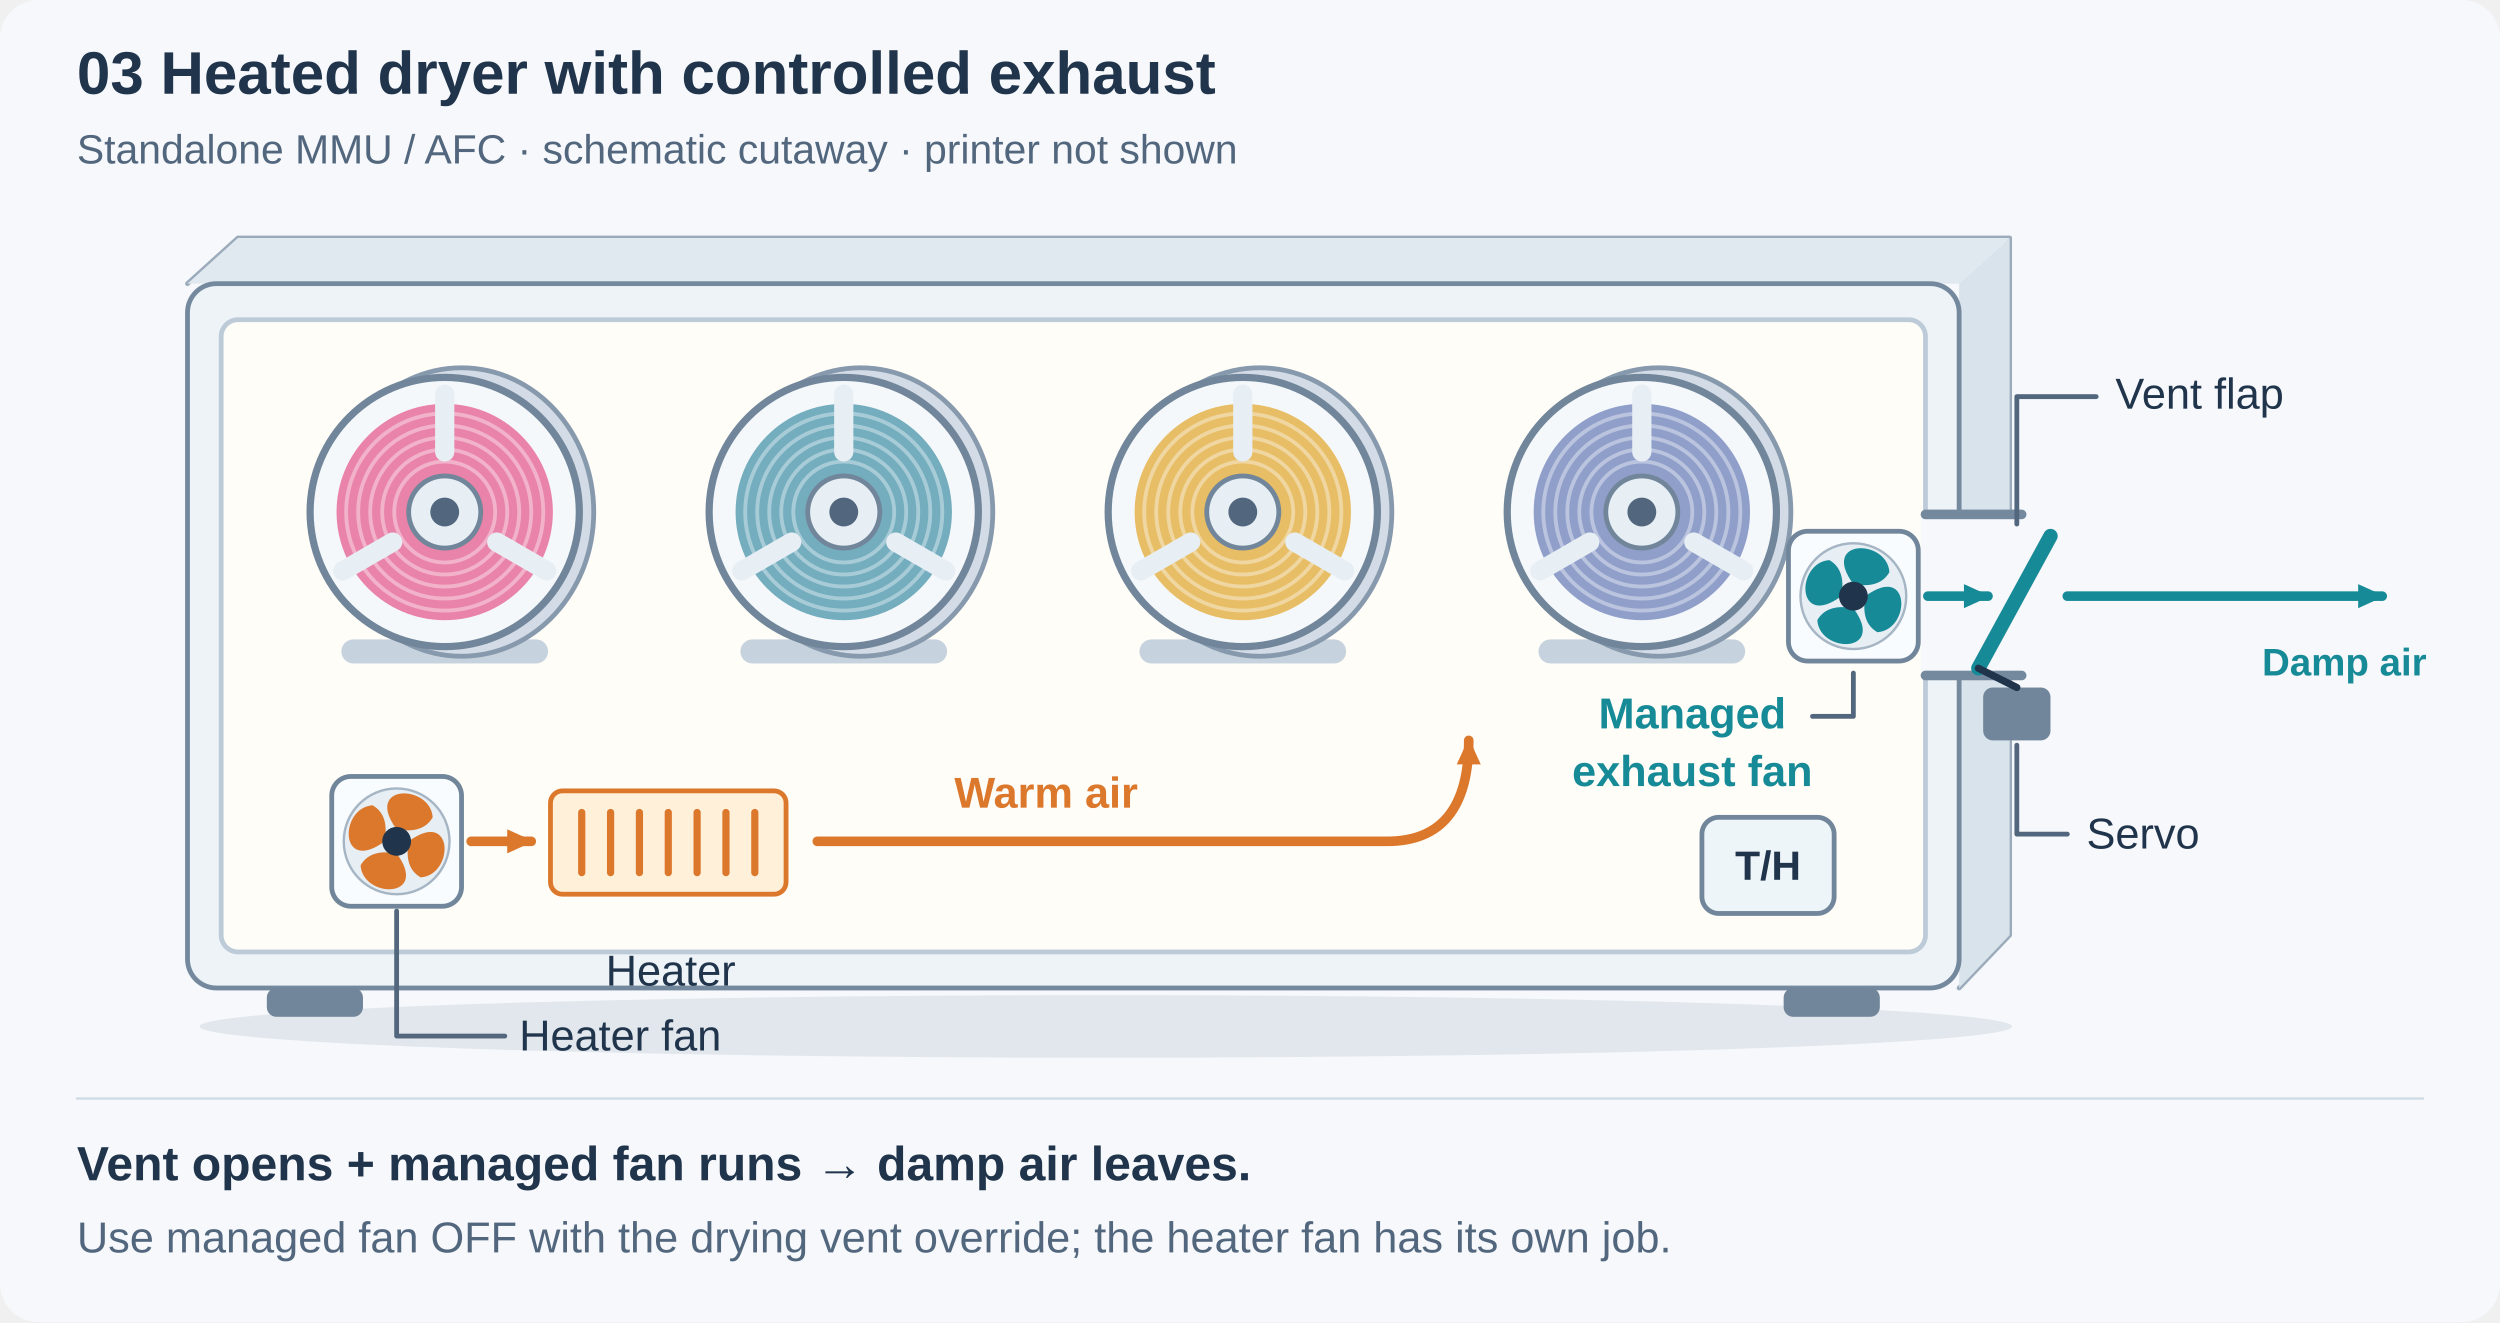
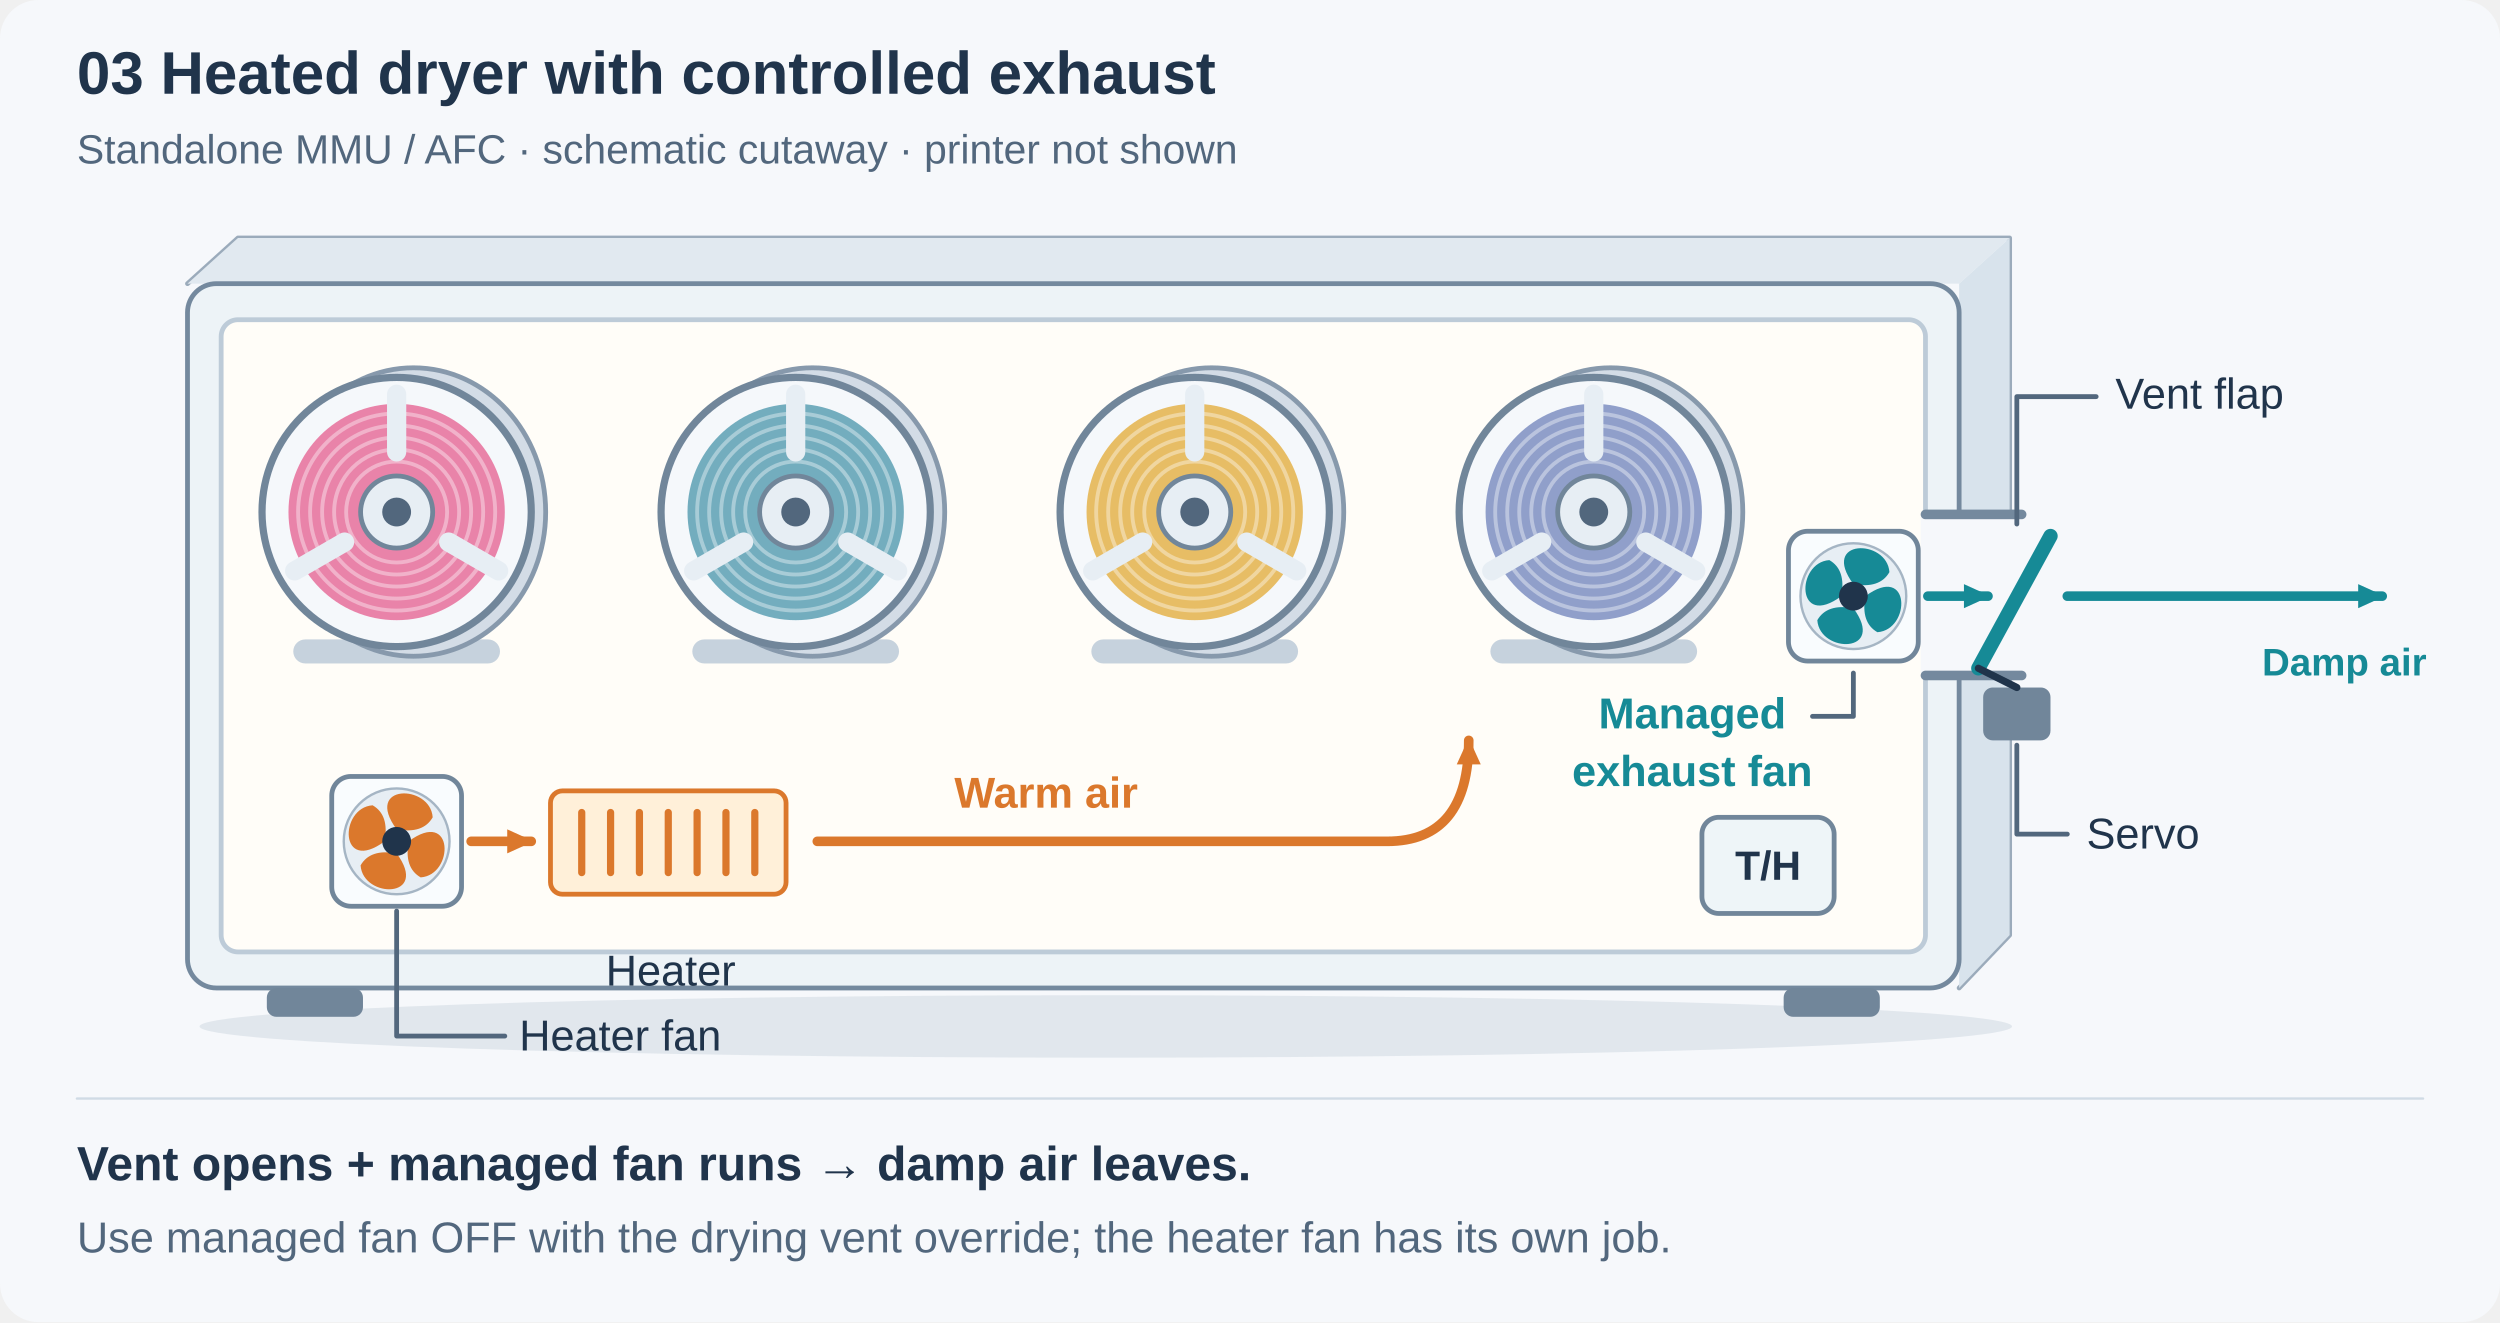
<svg xmlns="http://www.w3.org/2000/svg" width="1040" height="550" viewBox="0 0 1040 550" role="img" aria-labelledby="title desc">
  <defs>
    <marker id="warm" markerWidth="12" markerHeight="12" refX="10" refY="5" orient="auto" markerUnits="userSpaceOnUse">
      <path d="M0,0 L11,5 L0,10 Z" fill="#db782c" />
    </marker>
    <marker id="cool" markerWidth="12" markerHeight="12" refX="10" refY="5" orient="auto" markerUnits="userSpaceOnUse">
      <path d="M0,0 L11,5 L0,10 Z" fill="#168a96" />
    </marker>
  </defs>
  <g font-family="Arial, Helvetica, sans-serif">
    <rect x="0" y="0" width="1040" height="550" rx="16" fill="#f6f8fb" stroke="none" stroke-width="2" />
    <text x="32" y="39" font-size="25" fill="#20344b" font-weight="700" text-anchor="start">03  Heated dryer with controlled exhaust</text>
    <text x="32" y="68" font-size="17" fill="#52677d" font-weight="400" text-anchor="start">Standalone MMU / AFC · schematic cutaway · printer not shown</text>
    <ellipse cx="460" cy="427" rx="377" ry="13" fill="#e1e7ed" />
    <path d="M 78,118 L 99,99 H 836 V 389 L 815,411" fill="none" stroke="#9babbb" stroke-width="2" stroke-linecap="round" stroke-linejoin="round" />
    <path d="M78,118 L99,99 H836 L815,118 Z" fill="#e1e9f0" />
    <path d="M815,118 l21,-19 v290 l-21,22 Z" fill="#d8e3ec" />
    <rect x="78" y="118" width="737" height="293" rx="12" fill="#edf3f7" stroke="#74899e" stroke-width="2" />
    <rect x="92" y="133" width="709" height="263" rx="7" fill="#fffdf8" stroke="#bdcbd8" stroke-width="2" />
    <rect x="111" y="411" width="40" height="12" rx="4" fill="#71869a" stroke="none" stroke-width="2" />
    <rect x="742" y="411" width="40" height="12" rx="4" fill="#71869a" stroke="none" stroke-width="2" />
-     <g transform="translate(185 213) scale(1)">
+     <g transform="translate(165 213) scale(1)">
      <rect x="-43" y="53" width="86" height="10" rx="5" fill="#c6d2dd" stroke="none" stroke-width="2" />
      <ellipse cx="7" cy="0" rx="55" ry="60" fill="#d3dce6" stroke="#8799ac" stroke-width="2" />
      <circle r="56" fill="#f5f8fb" stroke="#71869a" stroke-width="3" />
      <circle r="45" fill="#e983a9" />
      <circle r="21" fill="none" stroke="#ffffff" opacity=".38" stroke-width="1.6" />
      <circle r="26" fill="none" stroke="#ffffff" opacity=".38" stroke-width="1.6" />
      <circle r="31" fill="none" stroke="#ffffff" opacity=".38" stroke-width="1.6" />
      <circle r="36" fill="none" stroke="#ffffff" opacity=".38" stroke-width="1.6" />
      <circle r="41" fill="none" stroke="#ffffff" opacity=".38" stroke-width="1.6" />
      <circle r="15" fill="#e7eef4" stroke="#71869a" stroke-width="2" />
      <circle r="6" fill="#52677d" />
      <rect x="-4" y="-53" width="8" height="32" rx="4" fill="#e7eef4" transform="rotate(0)" />
      <rect x="-4" y="-53" width="8" height="32" rx="4" fill="#e7eef4" transform="rotate(120)" />
      <rect x="-4" y="-53" width="8" height="32" rx="4" fill="#e7eef4" transform="rotate(240)" />
    </g>
-     <g transform="translate(351 213) scale(1)">
+     <g transform="translate(331 213) scale(1)">
      <rect x="-43" y="53" width="86" height="10" rx="5" fill="#c6d2dd" stroke="none" stroke-width="2" />
      <ellipse cx="7" cy="0" rx="55" ry="60" fill="#d3dce6" stroke="#8799ac" stroke-width="2" />
      <circle r="56" fill="#f5f8fb" stroke="#71869a" stroke-width="3" />
      <circle r="45" fill="#73adbe" />
      <circle r="21" fill="none" stroke="#ffffff" opacity=".38" stroke-width="1.6" />
      <circle r="26" fill="none" stroke="#ffffff" opacity=".38" stroke-width="1.6" />
      <circle r="31" fill="none" stroke="#ffffff" opacity=".38" stroke-width="1.6" />
      <circle r="36" fill="none" stroke="#ffffff" opacity=".38" stroke-width="1.6" />
      <circle r="41" fill="none" stroke="#ffffff" opacity=".38" stroke-width="1.6" />
      <circle r="15" fill="#e7eef4" stroke="#71869a" stroke-width="2" />
      <circle r="6" fill="#52677d" />
      <rect x="-4" y="-53" width="8" height="32" rx="4" fill="#e7eef4" transform="rotate(0)" />
      <rect x="-4" y="-53" width="8" height="32" rx="4" fill="#e7eef4" transform="rotate(120)" />
      <rect x="-4" y="-53" width="8" height="32" rx="4" fill="#e7eef4" transform="rotate(240)" />
    </g>
-     <g transform="translate(517 213) scale(1)">
+     <g transform="translate(497 213) scale(1)">
      <rect x="-43" y="53" width="86" height="10" rx="5" fill="#c6d2dd" stroke="none" stroke-width="2" />
      <ellipse cx="7" cy="0" rx="55" ry="60" fill="#d3dce6" stroke="#8799ac" stroke-width="2" />
      <circle r="56" fill="#f5f8fb" stroke="#71869a" stroke-width="3" />
      <circle r="45" fill="#e7bd65" />
      <circle r="21" fill="none" stroke="#ffffff" opacity=".38" stroke-width="1.6" />
      <circle r="26" fill="none" stroke="#ffffff" opacity=".38" stroke-width="1.6" />
      <circle r="31" fill="none" stroke="#ffffff" opacity=".38" stroke-width="1.6" />
      <circle r="36" fill="none" stroke="#ffffff" opacity=".38" stroke-width="1.6" />
      <circle r="41" fill="none" stroke="#ffffff" opacity=".38" stroke-width="1.6" />
      <circle r="15" fill="#e7eef4" stroke="#71869a" stroke-width="2" />
      <circle r="6" fill="#52677d" />
      <rect x="-4" y="-53" width="8" height="32" rx="4" fill="#e7eef4" transform="rotate(0)" />
      <rect x="-4" y="-53" width="8" height="32" rx="4" fill="#e7eef4" transform="rotate(120)" />
      <rect x="-4" y="-53" width="8" height="32" rx="4" fill="#e7eef4" transform="rotate(240)" />
    </g>
-     <g transform="translate(683 213) scale(1)">
+     <g transform="translate(663 213) scale(1)">
      <rect x="-43" y="53" width="86" height="10" rx="5" fill="#c6d2dd" stroke="none" stroke-width="2" />
      <ellipse cx="7" cy="0" rx="55" ry="60" fill="#d3dce6" stroke="#8799ac" stroke-width="2" />
      <circle r="56" fill="#f5f8fb" stroke="#71869a" stroke-width="3" />
      <circle r="45" fill="#909fca" />
      <circle r="21" fill="none" stroke="#ffffff" opacity=".38" stroke-width="1.6" />
      <circle r="26" fill="none" stroke="#ffffff" opacity=".38" stroke-width="1.6" />
      <circle r="31" fill="none" stroke="#ffffff" opacity=".38" stroke-width="1.6" />
      <circle r="36" fill="none" stroke="#ffffff" opacity=".38" stroke-width="1.6" />
      <circle r="41" fill="none" stroke="#ffffff" opacity=".38" stroke-width="1.6" />
      <circle r="15" fill="#e7eef4" stroke="#71869a" stroke-width="2" />
      <circle r="6" fill="#52677d" />
      <rect x="-4" y="-53" width="8" height="32" rx="4" fill="#e7eef4" transform="rotate(0)" />
      <rect x="-4" y="-53" width="8" height="32" rx="4" fill="#e7eef4" transform="rotate(120)" />
      <rect x="-4" y="-53" width="8" height="32" rx="4" fill="#e7eef4" transform="rotate(240)" />
    </g>
    <g transform="translate(165 350) scale(1)">
      <rect x="-27" y="-27" width="54" height="54" rx="8" fill="#f9fcfe" stroke="#71869a" stroke-width="2" />
      <circle r="22" fill="#e7eef4" stroke="#a5b5c4" />
      <path d="M 0,-5 C -14,-24 14,-24 15,-10 Q 11,-3 0,-5" fill="#db782c" transform="rotate(0)" />
      <path d="M 0,-5 C -14,-24 14,-24 15,-10 Q 11,-3 0,-5" fill="#db782c" transform="rotate(90)" />
      <path d="M 0,-5 C -14,-24 14,-24 15,-10 Q 11,-3 0,-5" fill="#db782c" transform="rotate(180)" />
      <path d="M 0,-5 C -14,-24 14,-24 15,-10 Q 11,-3 0,-5" fill="#db782c" transform="rotate(270)" />
      <circle r="6" fill="#20344b" />
    </g>
    <rect x="229" y="329" width="98" height="43" rx="5" fill="#fff0d9" stroke="#db782c" stroke-width="2" />
    <path d="M 242,338 v 25" fill="none" stroke="#db782c" stroke-width="3" stroke-linecap="round" stroke-linejoin="round" />
    <path d="M 254,338 v 25" fill="none" stroke="#db782c" stroke-width="3" stroke-linecap="round" stroke-linejoin="round" />
    <path d="M 266,338 v 25" fill="none" stroke="#db782c" stroke-width="3" stroke-linecap="round" stroke-linejoin="round" />
    <path d="M 278,338 v 25" fill="none" stroke="#db782c" stroke-width="3" stroke-linecap="round" stroke-linejoin="round" />
    <path d="M 290,338 v 25" fill="none" stroke="#db782c" stroke-width="3" stroke-linecap="round" stroke-linejoin="round" />
    <path d="M 302,338 v 25" fill="none" stroke="#db782c" stroke-width="3" stroke-linecap="round" stroke-linejoin="round" />
    <path d="M 314,338 v 25" fill="none" stroke="#db782c" stroke-width="3" stroke-linecap="round" stroke-linejoin="round" />
    <rect x="708" y="340" width="55" height="40" rx="7" fill="#eef5f8" stroke="#71869a" stroke-width="2" />
    <text x="735.5" y="366" font-size="17" fill="#20344b" font-weight="600" text-anchor="middle">T/H</text>
    <path d="M 196,350 H 221" fill="none" stroke="#db782c" stroke-width="4" stroke-linecap="round" stroke-linejoin="round" marker-end="url(#warm)" />
    <path d="M 340,350 H 577 Q 611,350 611,308" fill="none" stroke="#db782c" stroke-width="4" stroke-linecap="round" stroke-linejoin="round" marker-end="url(#warm)" />
    <text x="397" y="336" font-size="18" fill="#db782c" font-weight="600" text-anchor="start">Warm air</text>
    <rect x="799" y="215" width="39" height="65" rx="0" fill="#f6f8fb" stroke="none" stroke-width="2" />
    <path d="M801,214 H841 M801,281 H841" fill="none" stroke="#74899e" stroke-width="4" stroke-linecap="round" stroke-linejoin="round" />
    <path d="M823,278 L853,223" fill="none" stroke="#168a96" stroke-width="6" stroke-linecap="round" stroke-linejoin="round" />
    <rect x="825" y="286" width="28" height="22" rx="4" fill="#71869a" stroke="none" stroke-width="2" />
    <path d="M839,286 L823,278" fill="none" stroke="#20344b" stroke-width="3" stroke-linecap="round" stroke-linejoin="round" />
    <g transform="translate(771 248) scale(1)">
      <rect x="-27" y="-27" width="54" height="54" rx="8" fill="#f9fcfe" stroke="#71869a" stroke-width="2" />
      <circle r="22" fill="#e7eef4" stroke="#a5b5c4" />
      <path d="M 0,-5 C -14,-24 14,-24 15,-10 Q 11,-3 0,-5" fill="#168a96" transform="rotate(0)" />
      <path d="M 0,-5 C -14,-24 14,-24 15,-10 Q 11,-3 0,-5" fill="#168a96" transform="rotate(90)" />
      <path d="M 0,-5 C -14,-24 14,-24 15,-10 Q 11,-3 0,-5" fill="#168a96" transform="rotate(180)" />
      <path d="M 0,-5 C -14,-24 14,-24 15,-10 Q 11,-3 0,-5" fill="#168a96" transform="rotate(270)" />
      <circle r="6" fill="#20344b" />
    </g>
    <path d="M 802,248 H 827" fill="none" stroke="#168a96" stroke-width="4" stroke-linecap="round" stroke-linejoin="round" marker-end="url(#cool)" />
    <path d="M 860,248 H 991" fill="none" stroke="#168a96" stroke-width="4" stroke-linecap="round" stroke-linejoin="round" marker-end="url(#cool)" />
    <text x="941" y="281" font-size="16" fill="#168a96" font-weight="600" text-anchor="start">Damp air</text>
    <path d="M839,218 V165 H872" fill="none" stroke="#52677d" stroke-width="2" stroke-linecap="round" stroke-linejoin="round" />
    <text x="880" y="170" font-size="18" fill="#20344b" font-weight="400" text-anchor="start">Vent flap</text>
    <path d="M839,310 V347 H860" fill="none" stroke="#52677d" stroke-width="2" stroke-linecap="round" stroke-linejoin="round" />
    <text x="868" y="353" font-size="18" fill="#20344b" font-weight="400" text-anchor="start">Servo</text>
    <text x="704" y="303" font-size="18" fill="#168a96" font-weight="600" text-anchor="middle">Managed</text>
    <text x="704" y="327" font-size="18" fill="#168a96" font-weight="600" text-anchor="middle">exhaust fan</text>
    <path d="M771,280 V298 H754" fill="none" stroke="#52677d" stroke-width="2" stroke-linecap="round" stroke-linejoin="round" />
    <path d="M165,379 V431 H210" fill="none" stroke="#52677d" stroke-width="2" stroke-linecap="round" stroke-linejoin="round" />
    <text x="216" y="437" font-size="18" fill="#20344b" font-weight="400" text-anchor="start">Heater fan</text>
    <text x="279" y="410" font-size="18" fill="#20344b" font-weight="400" text-anchor="middle">Heater</text>
    <path d="M32,457 H1008" fill="none" stroke="#d0dbe5" stroke-width="1" stroke-linecap="round" stroke-linejoin="round" />
    <text x="32" y="491" font-size="20" fill="#20344b" font-weight="600" text-anchor="start">Vent opens + managed fan runs → damp air leaves.</text>
    <text x="32" y="521" font-size="18" fill="#52677d" font-weight="400" text-anchor="start">Use managed fan OFF with the drying vent override; the heater fan has its own job.</text>
  </g>
</svg>
